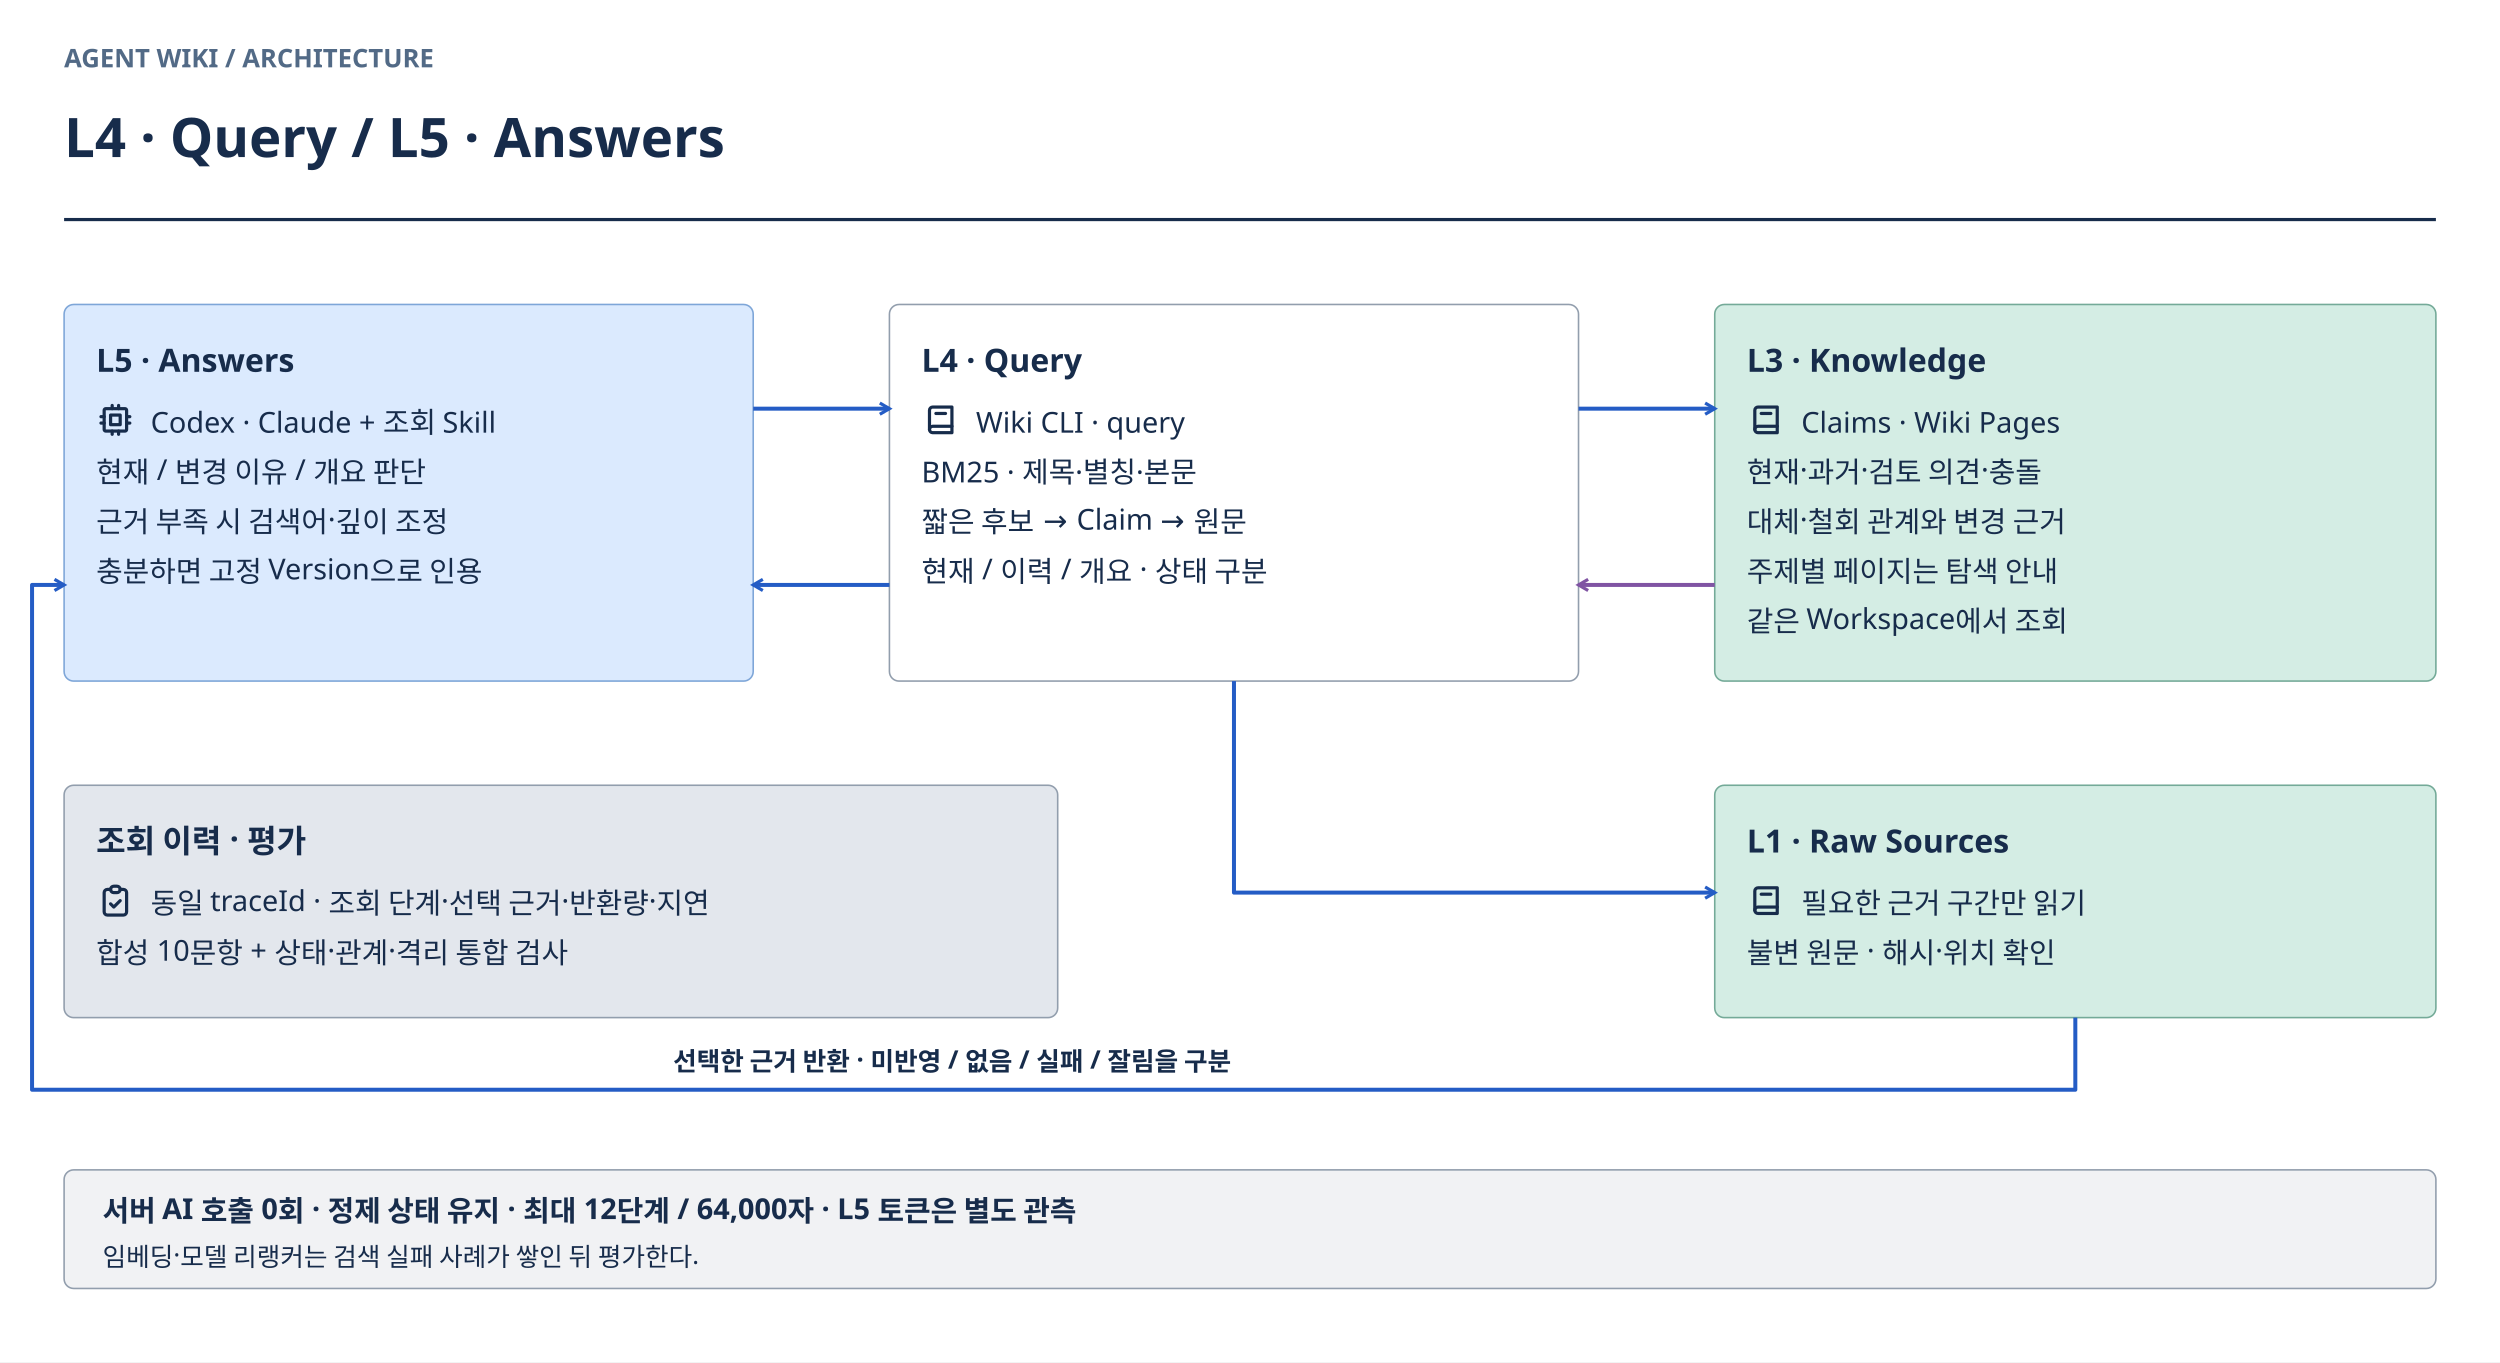
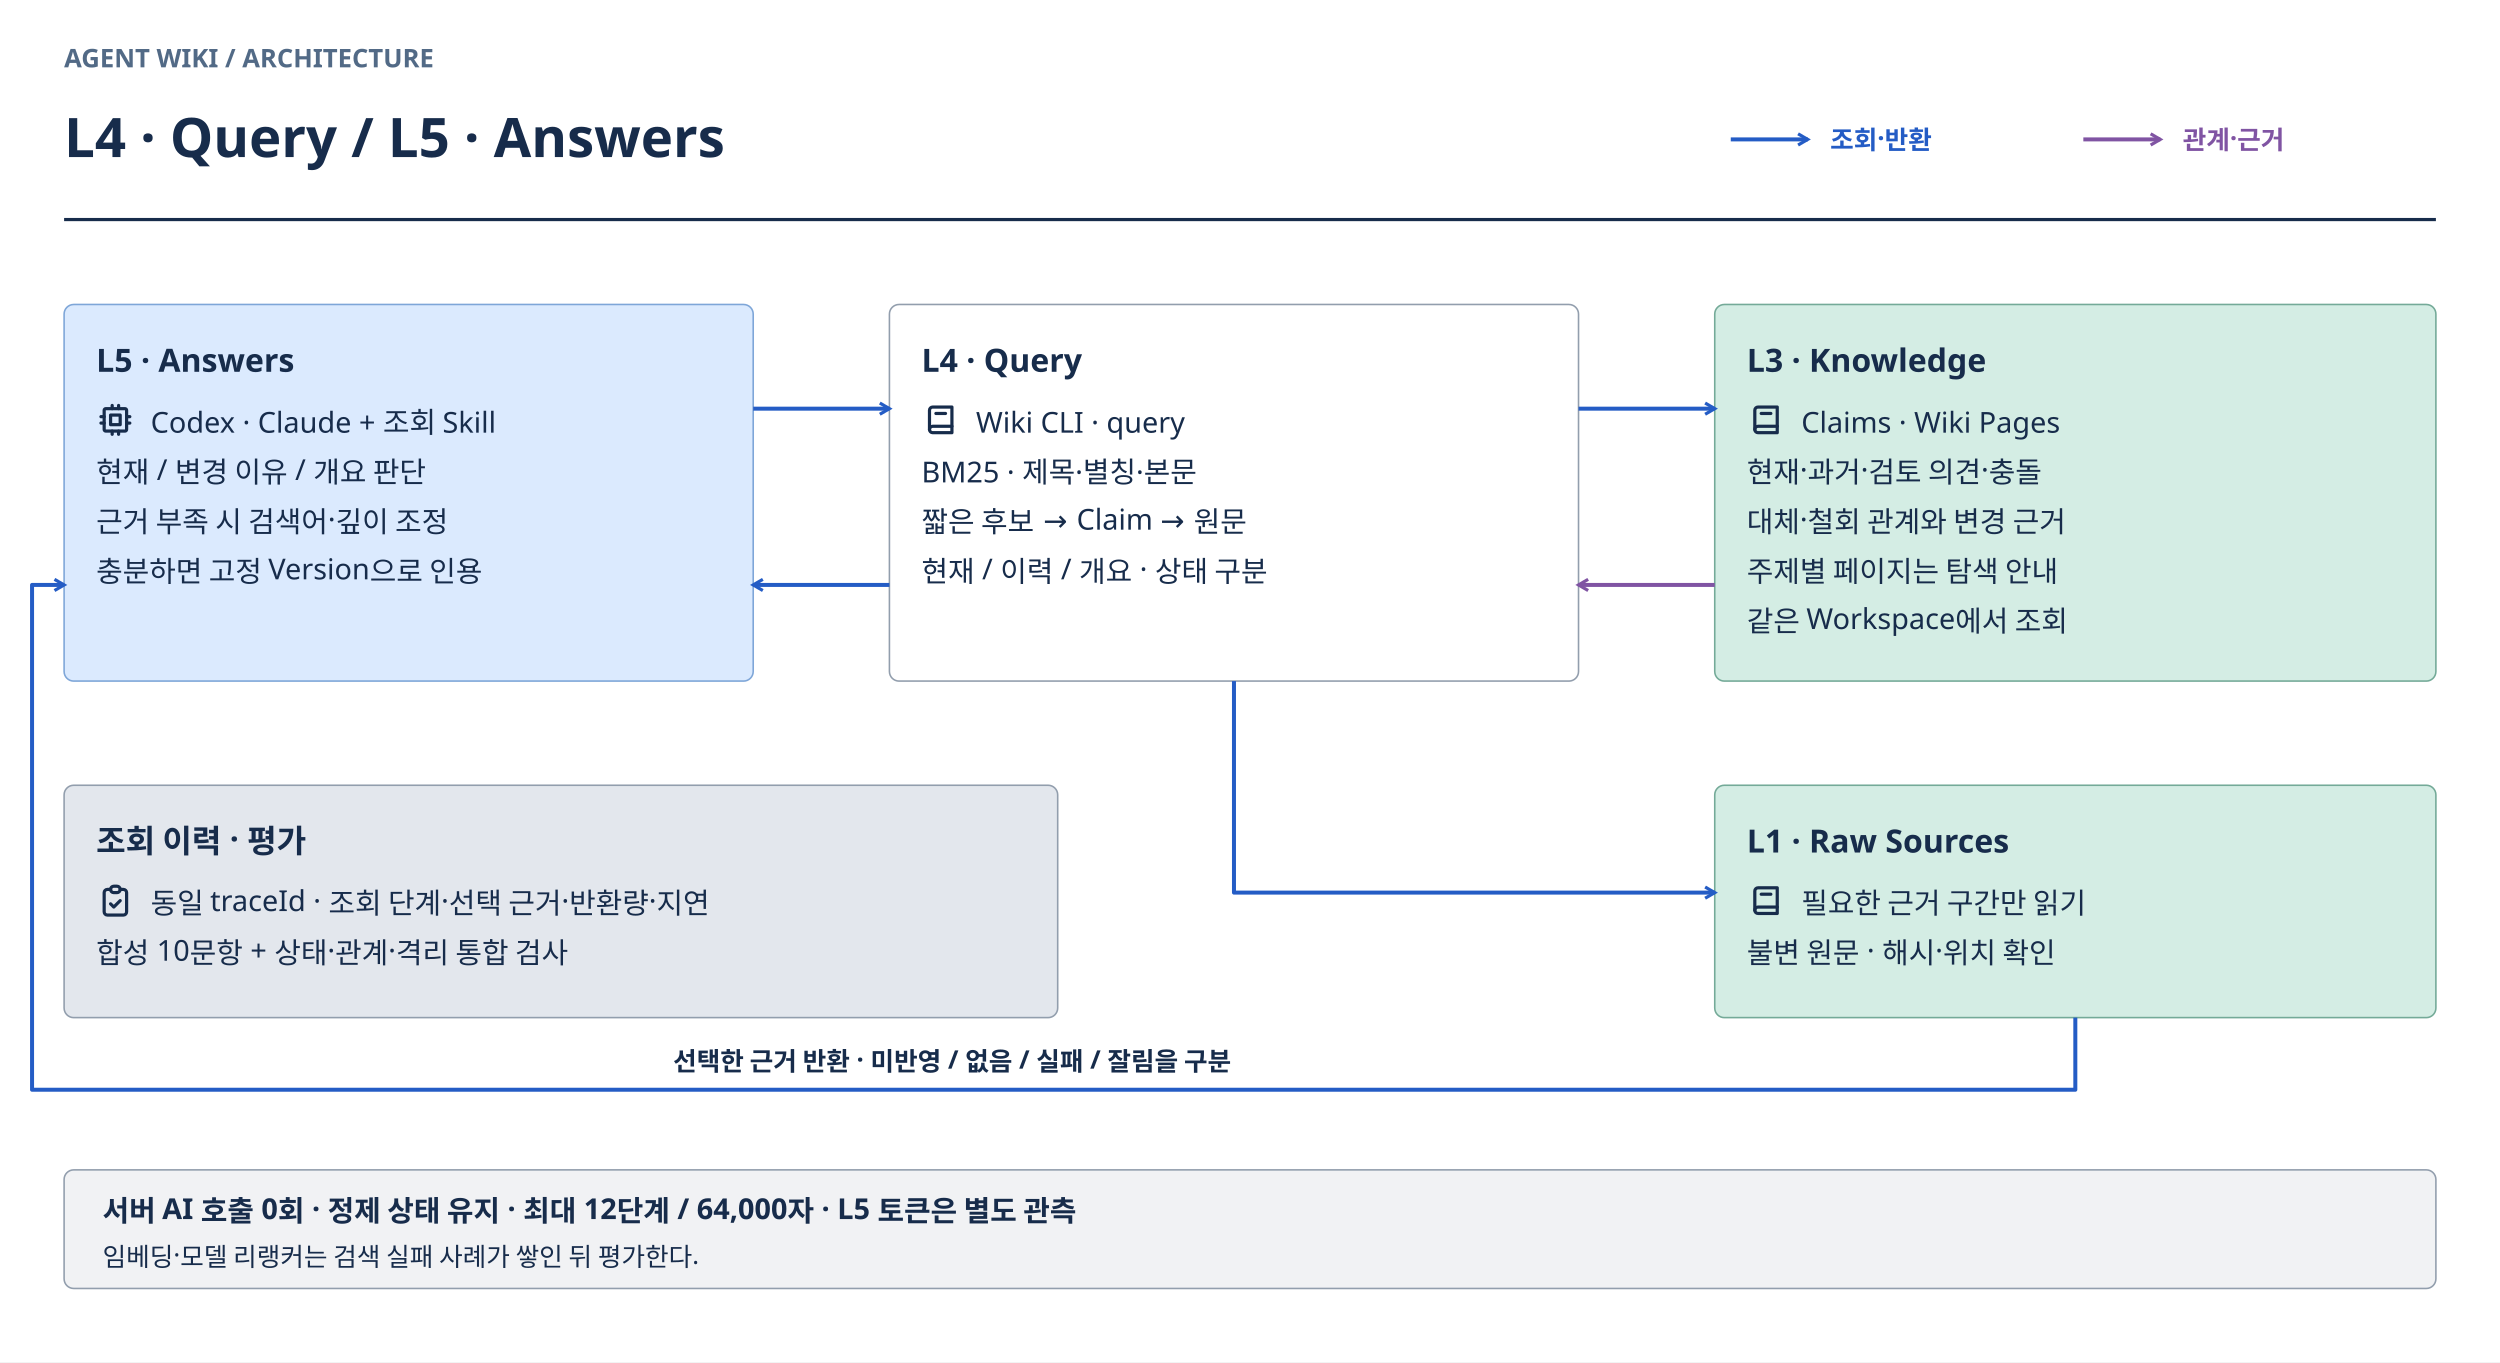
<svg xmlns="http://www.w3.org/2000/svg" width="1560" height="850" viewBox="0 0 1560 850" role="img" aria-labelledby="title desc">
  <defs>
    <marker id="arrow-ingest" markerWidth="9" markerHeight="9" refX="7" refY="4.5" orient="auto-start-reverse" markerUnits="userSpaceOnUse">
      <path d="M1 1 L7 4.5 L1 8" fill="none" stroke="#B35C00" stroke-width="2" />
    </marker>
    <marker id="arrow-query" markerWidth="9" markerHeight="9" refX="7" refY="4.5" orient="auto-start-reverse" markerUnits="userSpaceOnUse">
      <path d="M1 1 L7 4.5 L1 8" fill="none" stroke="#245CC5" stroke-width="2" />
    </marker>
    <marker id="arrow-ops" markerWidth="9" markerHeight="9" refX="7" refY="4.5" orient="auto-start-reverse" markerUnits="userSpaceOnUse">
      <path d="M1 1 L7 4.5 L1 8" fill="none" stroke="#68778B" stroke-width="2" />
    </marker>
    <marker id="arrow-relation" markerWidth="9" markerHeight="9" refX="7" refY="4.5" orient="auto-start-reverse" markerUnits="userSpaceOnUse">
      <path d="M1 1 L7 4.5 L1 8" fill="none" stroke="#8054A3" stroke-width="2" />
    </marker>
  </defs>
  <g font-family="Noto Sans KR, sans-serif">
    <rect width="1560" height="850" fill="#FFFFFF" />
    <text x="40" y="42" font-size="16" font-weight="700" fill="#526A86">AGENT WIKI / ARCHITECTURE</text>
    <text x="40" y="98" font-size="34" font-weight="700" fill="#172C4B">L4 · Query / L5 · Answers</text>
    <path d="M40 137 H1520" stroke="#172C4B" stroke-width="2" />
+     <path d="M1080 87 H1128" fill="none" stroke="#245CC5" stroke-width="2.5" stroke-linejoin="round" marker-end="url(#arrow-query)" />
+     <text x="1142" y="93" font-size="16" font-weight="700" fill="#245CC5">조회·반환</text>
+     <path d="M1300 87 H1348" fill="none" stroke="#8054A3" stroke-width="2.5" stroke-linejoin="round" marker-end="url(#arrow-relation)" />
+     <text x="1362" y="93" font-size="16" font-weight="700" fill="#8054A3">관계·근거</text>
    <rect x="40" y="190" width="430" height="235" rx="6" fill="#DBEAFE" stroke="#7EA6D8" />
    <text x="60" y="232" font-size="20" font-weight="700" fill="#172C4B">L5 · Answers</text>
    <svg width="24" height="24" viewBox="0 0 24 24" fill="none" stroke="currentColor" stroke-width="2" stroke-linecap="round" stroke-linejoin="round" x="60" y="250" color="#172C4B">
      <path d="M5 5m0 1a1 1 0 0 1 1 -1h12a1 1 0 0 1 1 1v12a1 1 0 0 1 -1 1h-12a1 1 0 0 1 -1 -1z" />
      <path d="M9 9h6v6h-6z" />
      <path d="M3 10h2" />
      <path d="M3 14h2" />
      <path d="M10 3v2" />
      <path d="M14 3v2" />
      <path d="M21 10h-2" />
      <path d="M21 14h-2" />
      <path d="M14 21v-2" />
      <path d="M10 21v-2" />
    </svg>
    <text x="94" y="270" font-size="18" font-weight="400" fill="#172C4B">Codex · Claude + 조회 Skill</text>
    <text x="60" y="301" font-size="18" font-weight="400" fill="#172C4B">현재 / 변경 이유 / 개요 판단</text>
    <text x="60" y="332" font-size="18" font-weight="400" fill="#172C4B">근거 부족 시 검색어·깊이 조정</text>
    <text x="60" y="363" font-size="18" font-weight="400" fill="#172C4B">충분하면 고정 Version으로 인용</text>
    <rect x="555" y="190" width="430" height="235" rx="6" fill="#FFFFFF" stroke="#929EAD" />
    <text x="575" y="232" font-size="20" font-weight="700" fill="#172C4B">L4 · Query</text>
    <svg width="24" height="24" viewBox="0 0 24 24" fill="none" stroke="currentColor" stroke-width="2" stroke-linecap="round" stroke-linejoin="round" x="575" y="250" color="#172C4B">
      <path d="M19 4v16h-12a2 2 0 0 1 -2 -2v-12a2 2 0 0 1 2 -2h12z" />
      <path d="M19 16h-12a2 2 0 0 0 -2 2" />
      <path d="M9 8h6" />
    </svg>
    <text x="609" y="270" font-size="18" font-weight="400" fill="#172C4B">Wiki CLI · query</text>
    <text x="575" y="301" font-size="18" font-weight="400" fill="#172C4B">BM25 · 제목·별칭·본문</text>
    <text x="575" y="332" font-size="18" font-weight="400" fill="#172C4B">짧은 후보 → Claim → 원문</text>
    <text x="575" y="363" font-size="18" font-weight="400" fill="#172C4B">현재 / 이력 / 개요 · 상태 구분</text>
    <rect x="1070" y="190" width="450" height="235" rx="6" fill="#D4EDE4" stroke="#74AA98" />
    <text x="1090" y="232" font-size="20" font-weight="700" fill="#172C4B">L3 · Knowledge</text>
    <svg width="24" height="24" viewBox="0 0 24 24" fill="none" stroke="currentColor" stroke-width="2" stroke-linecap="round" stroke-linejoin="round" x="1090" y="250" color="#172C4B">
      <path d="M19 4v16h-12a2 2 0 0 1 -2 -2v-12a2 2 0 0 1 2 -2h12z" />
      <path d="M19 16h-12a2 2 0 0 0 -2 2" />
      <path d="M9 8h6" />
    </svg>
    <text x="1124" y="270" font-size="18" font-weight="400" fill="#172C4B">Claims · Wiki Pages</text>
    <text x="1090" y="301" font-size="18" font-weight="400" fill="#172C4B">현재·과거·검토 의견·충돌</text>
    <text x="1090" y="332" font-size="18" font-weight="400" fill="#172C4B">대체·철회 관계와 변경 근거</text>
    <text x="1090" y="363" font-size="18" font-weight="400" fill="#172C4B">주제별 페이지는 탐색 안내</text>
    <text x="1090" y="394" font-size="18" font-weight="400" fill="#172C4B">같은 Workspace에서 조회</text>
    <path d="M470 255 H555" fill="none" stroke="#245CC5" stroke-width="2.5" stroke-linejoin="round" marker-end="url(#arrow-query)" />
    <path d="M985 255 H1070" fill="none" stroke="#245CC5" stroke-width="2.5" stroke-linejoin="round" marker-end="url(#arrow-query)" />
    <path d="M1070 365 H985" fill="none" stroke="#8054A3" stroke-width="2.5" stroke-linejoin="round" marker-end="url(#arrow-relation)" />
    <path d="M555 365 H470" fill="none" stroke="#245CC5" stroke-width="2.5" stroke-linejoin="round" marker-end="url(#arrow-query)" />
    <rect x="1070" y="490" width="450" height="145" rx="6" fill="#D4EDE4" stroke="#74AA98" />
    <text x="1090" y="532" font-size="20" font-weight="700" fill="#172C4B">L1 · Raw Sources</text>
    <svg width="24" height="24" viewBox="0 0 24 24" fill="none" stroke="currentColor" stroke-width="2" stroke-linecap="round" stroke-linejoin="round" x="1090" y="550" color="#172C4B">
      <path d="M19 4v16h-12a2 2 0 0 1 -2 -2v-12a2 2 0 0 1 2 -2h12z" />
      <path d="M19 16h-12a2 2 0 0 0 -2 2" />
      <path d="M9 8h6" />
    </svg>
    <text x="1124" y="570" font-size="18" font-weight="400" fill="#172C4B">필요한 근거 구간만 읽기</text>
    <text x="1090" y="601" font-size="18" font-weight="400" fill="#172C4B">불변 원문 · 해시·위치 확인</text>
    <path d="M770 425 V557 H1070" fill="none" stroke="#245CC5" stroke-width="2.5" stroke-linejoin="round" marker-end="url(#arrow-query)" />
    <path d="M1295 635 V680 H20 V365 H40" fill="none" stroke="#245CC5" stroke-width="2.5" stroke-linejoin="round" marker-end="url(#arrow-query)" />
    <text x="420" y="668" font-size="16" font-weight="700" fill="#172C4B">선택한 근거 반환 · 미반영 / 없음 / 실패 / 잘림을 구분</text>
    <rect x="40" y="490" width="620" height="145" rx="6" fill="#E3E7ED" stroke="#929EAD" />
    <text x="60" y="532" font-size="20" font-weight="700" fill="#172C4B">조회 이력 · 평가</text>
    <svg width="24" height="24" viewBox="0 0 24 24" fill="none" stroke="currentColor" stroke-width="2" stroke-linecap="round" stroke-linejoin="round" x="60" y="550" color="#172C4B">
      <path d="M9 5h-2a2 2 0 0 0 -2 2v12a2 2 0 0 0 2 2h10a2 2 0 0 0 2 -2v-12a2 2 0 0 0 -2 -2h-2" />
      <path d="M9 3m0 2a2 2 0 0 1 2 -2h2a2 2 0 0 1 2 2v0a2 2 0 0 1 -2 2h-2a2 2 0 0 1 -2 -2z" />
      <path d="M9 14l2 2l4 -4" />
    </svg>
    <text x="94" y="570" font-size="18" font-weight="400" fill="#172C4B">동일 traceId · 조회 단계·선택 근거·반환량·지연</text>
    <text x="60" y="601" font-size="18" font-weight="400" fill="#172C4B">합성 10문항 + 상태·관계·격리 통합 검사</text>
    <rect x="40" y="730" width="1480" height="74" rx="6" fill="#F1F2F4" stroke="#929EAD" />
    <text x="64" y="762" font-size="18" font-weight="700" fill="#172C4B">서버 AI 호출 0회 · 정제 상태 유지 · 최대 12단계 / 64,000자 · L5 토큰은 별도 관측</text>
    <text x="64" y="790" font-size="16" font-weight="400" fill="#172C4B">임베딩·모델 리랭커는 검색 실패 사례가 쌓인 뒤 평가한다.</text>
  </g>
</svg>
